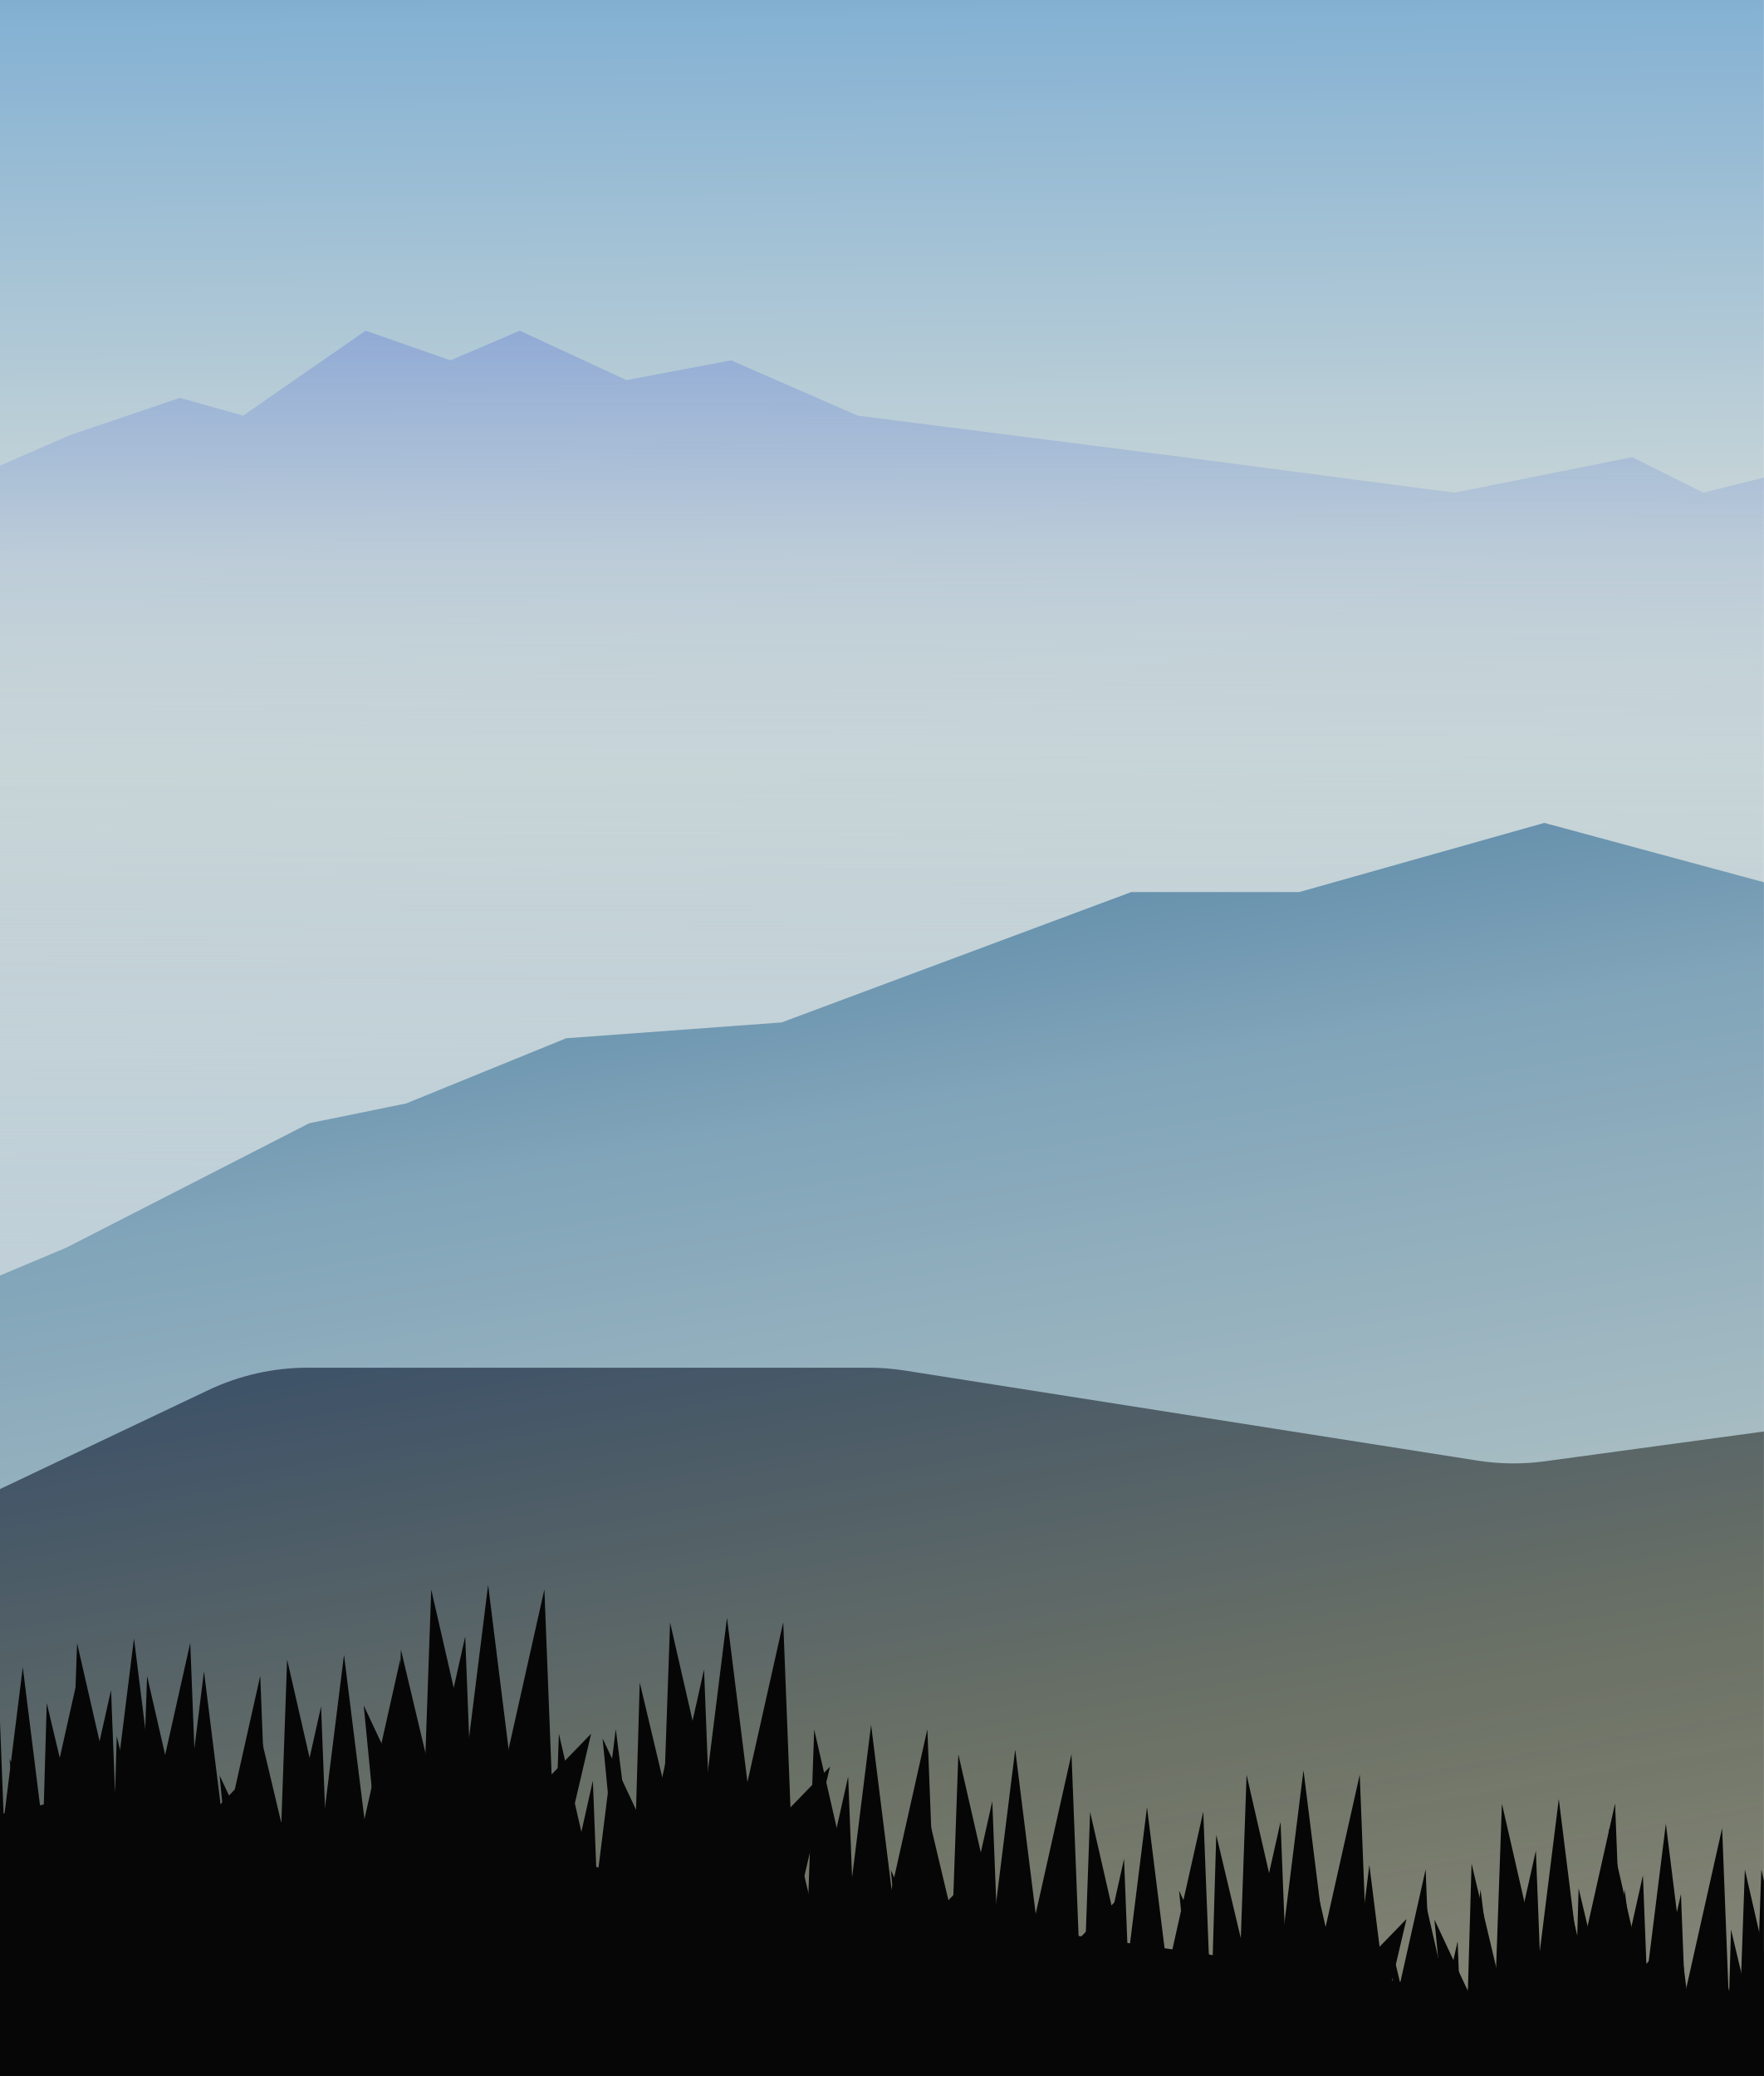
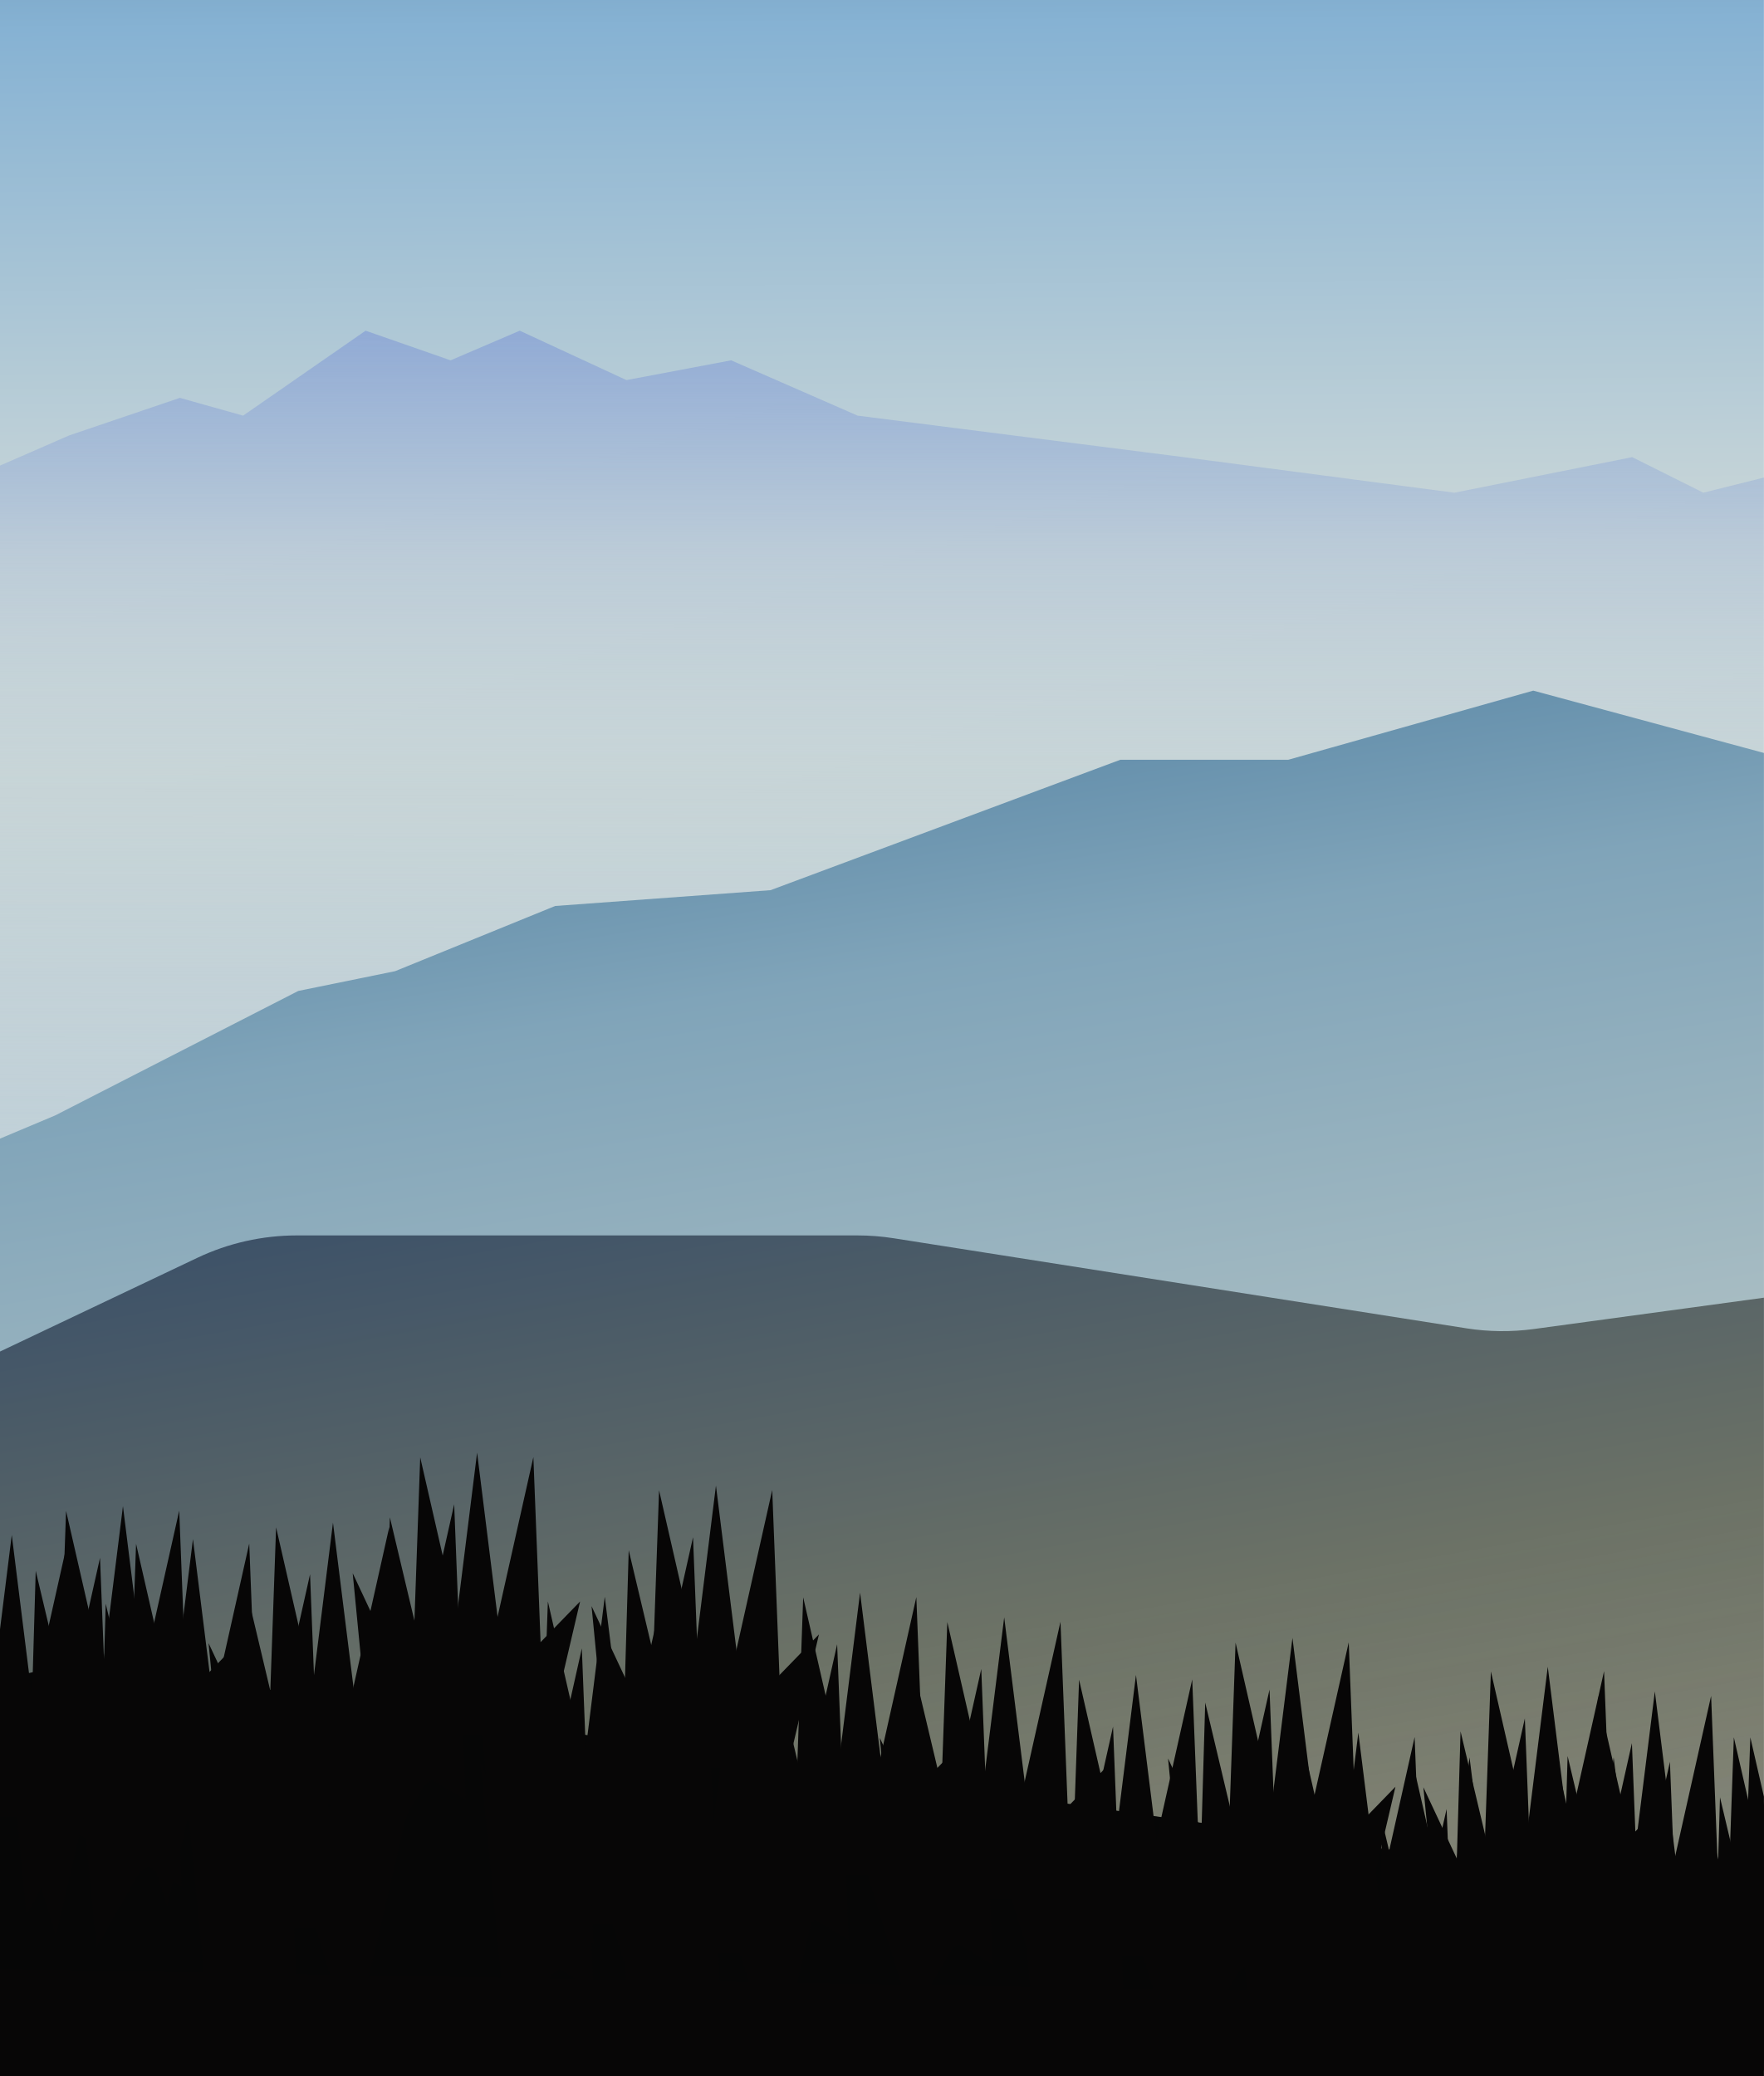
<svg xmlns="http://www.w3.org/2000/svg" width="480" height="565" viewBox="0 0 480 565" fill="none">
  <g clip-path="url(#clip0)">
    <rect width="480" height="565" fill="white" />
    <g clip-path="url(#clip1)">
      <rect width="1294.62" height="728.178" transform="matrix(-1 0 0 1 1255.62 -49)" fill="url(#paint0_linear)" />
      <path d="M1070.59 184.637L770.011 195.928L707.099 179.259L639.886 160.977H603.86L579.125 146.459L556.541 152.374L528.581 134.092L502.233 124.413L463.518 134.092L444.16 124.413L395.767 134.092L322.101 124.413L233.379 113.121L198.966 98.066L170.467 103.443L141.431 90L122.611 98.066L99.49 90L66.152 113.121L48.945 108.282L18.834 118.499L-40.314 144.308L-66.124 139.469L-98.924 151.299H-117.206L-155.384 160.977L-242.492 151.299L-264 434.671H1026.5L1070.59 184.637Z" fill="url(#paint1_linear)" />
      <path d="M1557.78 298.354L1257.31 312.268L1194.26 296.149L1126.89 278.454L1090.86 278.769L1066 264.467L1043.47 270.579L1015.35 252.541L988.92 243.093L950.291 253.109L930.85 243.599L882.542 253.7L808.795 244.665L719.978 234.147L685.435 219.393L656.984 225.018L627.832 211.829L609.083 220.059L585.892 212.195L552.757 235.607L535.509 230.918L505.488 241.397L446.567 267.722L420.716 263.108L388.021 275.223L369.739 275.383L331.648 285.394L223.542 344.412L225.423 560.025L1515.87 548.763L1557.78 298.354Z" fill="url(#paint2_linear)" />
-       <path d="M1375.4 31.627L1334.07 48.699L1321.43 31.627L1304.76 37.376L1262.82 70.103L1247.77 64.799L1239.16 70.103L1230.56 64.799L1213.89 70.103L1195.07 64.799L1102.59 37.376L993.97 101.9L986.98 113.192L980.527 130.399L861.156 169.652L850.402 165.35L816.526 176.104L796.094 185.783L731.569 185.783L700.919 204.065L674.034 212.131L631.555 236.327L607.896 242.78L574.02 239.554L519.712 250.845L420.236 223.96L353.56 242.78L307.854 242.78L212.68 278.269L154.07 282.57L110.515 300.315L84.168 305.692L18.03 339.567L-56.174 370.754L-105.105 384.735L-143.283 384.735L-84.673 671.333L1431.95 258.451L1375.4 31.627Z" fill="url(#paint3_linear)" />
-       <path d="M83.787 372.23C74.399 372.23 65.129 374.32 56.65 378.348L-342.122 567.795L-513.087 623.398C-517.038 624.683 -520.853 626.354 -524.476 628.387L-2506.98 1740.91C-2571.58 1777.16 -2531.91 1875.83 -2460.19 1857.28L3099.73 419.385C3169.08 401.45 3159.88 300.214 3088.43 295.083L1176.18 157.746C1169.18 157.243 1162.15 157.908 1155.37 159.713L859.824 238.425C855.067 239.691 850.475 241.509 846.14 243.841L617.552 366.806C610.884 370.393 603.627 372.753 596.126 373.775L420.399 397.703C414.303 398.533 408.119 398.469 402.041 397.514L246.173 372.998C242.923 372.487 239.638 372.23 236.348 372.23L83.787 372.23Z" fill="url(#paint4_linear)" />
+       <path d="M1372.4 -4.373L1331.07 12.699L1318.43 -4.373L1301.76 1.376L1259.82 34.103L1244.77 28.799L1236.16 34.103L1227.56 28.799L1210.89 34.103L1192.07 28.799L1099.59 1.376L990.97 65.9L983.98 77.192L977.527 94.399L858.156 133.652L847.402 129.35L813.526 140.104L793.094 149.783L728.569 149.783L697.919 168.065L671.034 176.131L628.555 200.327L604.896 206.78L571.02 203.554L516.712 214.845L417.236 187.96L350.56 206.78L304.854 206.78L209.68 242.269L151.07 246.57L107.515 264.315L81.168 269.692L15.03 303.567L-59.174 334.754L-108.105 348.735L-146.283 348.735L-87.673 635.333L1428.95 222.451L1372.4 -4.373Z" fill="url(#paint3_linear)" />
+       <path d="M80.787 336.23C71.399 336.23 62.129 338.32 53.65 342.348L-345.122 531.795L-516.087 587.398C-520.038 588.683 -523.853 590.354 -527.476 592.387L-2509.98 1704.91C-2574.58 1741.16 -2534.91 1839.83 -2463.19 1821.28L3096.73 383.385C3166.08 365.45 3156.88 264.214 3085.43 259.083L1173.18 121.746C1166.18 121.243 1159.15 121.908 1152.37 123.713L856.824 202.425C852.067 203.691 847.475 205.509 843.14 207.841L614.552 330.806C607.884 334.393 600.627 336.753 593.126 337.775L417.399 361.703C411.303 362.533 405.119 362.469 399.041 361.514L243.173 336.998C239.923 336.487 236.638 336.23 233.348 336.23L80.787 336.23Z" fill="url(#paint4_linear)" />
      <path d="M1330.38 428.655C1320.51 426.102 1310.16 425.974 1300.23 428.282L1121.19 469.888L646.954 640.508C642.298 642.183 637.461 643.306 632.543 643.854L374.319 672.604L-1461.77 1104.32C-1534.88 1121.51 -1522.4 1229.12 -1447.3 1229.12L4237.23 1229.12C4308.86 1229.12 4325.3 1128.81 4257.41 1105.95L2443.81 495.328C2434.99 492.358 2425.62 491.371 2416.37 492.439L1847.85 558.107C1840.12 559 1832.29 558.459 1824.76 556.511L1330.38 428.655Z" fill="url(#paint5_linear)" />
-       <path d="M35.429 490.037C27.835 488.952 20.106 489.259 12.621 490.941L-2922.13 1150.54C-2995.12 1166.94 -2984.17 1274.16 -2909.36 1275.47L3069.67 1379.83C3141.29 1381.08 3159.48 1281.07 3092 1257.03L1198.16 582.369C1189.15 579.157 1179.52 578.033 1170.01 579.083L889.654 610.019C884.372 610.602 879.037 610.516 873.777 609.765L35.429 490.037Z" fill="url(#paint6_linear)" />
-       <path d="M51.772 447.124L36.227 516.494L54.91 527.583L51.772 447.124Z" fill="#070606" />
-       <path d="M64.484 486.422L36.283 515.464L48.455 554.997L64.484 486.422Z" fill="#070606" />
-       <path d="M36.458 445.914L26.889 522.648H46.026L36.458 445.914Z" fill="#070606" />
-       <path d="M12.721 463.508L10.371 544.16L28.939 531.766L12.721 463.508Z" fill="#070606" />
-       <path d="M2.609 478.724L10.194 557.031L26.243 529.127L2.609 478.724Z" fill="#070606" />
-       <path d="M20.978 447.195L18.128 527.684L36.778 516.207L20.978 447.195Z" fill="#070606" />
-       <path d="M30.219 459.971L14.675 529.341L33.358 540.43L30.219 459.971Z" fill="#070606" />
-       <path d="M148.141 432.555L132.597 501.925L151.279 513.014L148.141 432.555Z" fill="#070606" />
-       <path d="M160.855 471.853L132.654 500.895L144.826 540.428L160.855 471.853Z" fill="#070606" />
-       <path d="M132.829 431.345L123.261 508.079H142.397L132.829 431.345Z" fill="#070606" />
-       <path d="M109.09 448.939L106.74 529.591L125.308 517.197L109.09 448.939Z" fill="#070606" />
-       <path d="M98.978 464.155L106.563 542.462L122.612 514.558L98.978 464.155Z" fill="#070606" />
-       <path d="M117.349 432.626L114.499 513.115L133.149 501.639L117.349 432.626Z" fill="#070606" />
-       <path d="M126.591 445.402L111.046 514.772L129.729 525.861L126.591 445.402Z" fill="#070606" />
-       <path d="M217.618 491.946L202.073 561.316L220.756 572.405L217.618 491.946Z" fill="#070606" />
-       <path d="M230.332 531.244L202.13 560.286L214.303 599.819L230.332 531.244Z" fill="#070606" />
-       <path d="M202.305 490.736L192.737 567.47H211.873L202.305 490.736Z" fill="#070606" />
-       <path d="M178.567 508.33L176.217 588.982L194.785 576.587L178.567 508.33Z" fill="#070606" />
-       <path d="M168.455 523.546L176.04 601.852L192.089 573.948L168.455 523.546Z" fill="#070606" />
-       <path d="M186.826 492.016L183.976 572.505L202.626 561.029L186.826 492.016Z" fill="#070606" />
-       <path d="M196.067 504.793L180.522 574.163L199.205 585.252L196.067 504.793Z" fill="#070606" />
-       <path d="M102.198 485.222L86.653 554.592L105.336 565.681L102.198 485.222Z" fill="#070606" />
-       <path d="M114.912 524.52L86.71 553.562L98.883 593.095L114.912 524.52Z" fill="#070606" />
-       <path d="M86.885 484.012L77.317 560.746H96.453L86.885 484.012Z" fill="#070606" />
-       <path d="M63.147 501.606L60.797 582.258L79.365 569.863L63.147 501.606Z" fill="#070606" />
-       <path d="M53.035 516.822L60.62 595.128L76.669 567.224L53.035 516.822Z" fill="#070606" />
-       <path d="M71.406 485.293L68.556 565.782L87.206 554.305L71.406 485.293Z" fill="#070606" />
-       <path d="M80.647 498.068L65.103 567.439L83.785 578.528L80.647 498.068Z" fill="#070606" />
-       <path d="M2.853 499.867L-25.348 528.909L-13.176 568.442L2.853 499.867Z" fill="#070606" />
-       <path d="M70.821 456.087L55.276 525.457L73.959 536.546L70.821 456.087Z" fill="#070606" />
-       <path d="M83.535 495.385L55.334 524.427L67.506 563.96L83.535 495.385Z" fill="#070606" />
-       <path d="M55.508 454.877L45.94 531.611H65.076L55.508 454.877Z" fill="#070606" />
-       <path d="M31.77 472.471L29.42 553.123L47.988 540.729L31.77 472.471Z" fill="#070606" />
-       <path d="M21.658 487.687L29.243 565.994L45.292 538.09L21.658 487.687Z" fill="#070606" />
-       <path d="M40.029 456.158L37.179 536.647L55.829 525.171L40.029 456.158Z" fill="#070606" />
-       <path d="M49.27 468.934L33.726 538.304L52.408 549.393L49.27 468.934Z" fill="#070606" />
-       <path d="M252.356 470.654L236.812 540.025L255.494 551.114L252.356 470.654Z" fill="#070606" />
-       <path d="M265.07 509.952L236.869 538.994L249.041 578.528L265.07 509.952Z" fill="#070606" />
-       <path d="M237.043 469.445L227.475 546.179H246.612L237.043 469.445Z" fill="#070606" />
-       <path d="M213.305 487.039L210.955 567.691L229.523 555.296L213.305 487.039Z" fill="#070606" />
-       <path d="M203.193 502.255L210.778 580.561L226.827 552.657L203.193 502.255Z" fill="#070606" />
-       <path d="M221.564 470.725L218.714 551.214L237.364 539.738L221.564 470.725Z" fill="#070606" />
-       <path d="M230.805 483.501L215.261 552.872L233.943 563.961L230.805 483.501Z" fill="#070606" />
-       <path d="M291.579 477.377L276.034 546.747L294.717 557.836L291.579 477.377Z" fill="#070606" />
-       <path d="M304.291 516.675L276.089 545.717L288.262 585.25L304.291 516.675Z" fill="#070606" />
-       <path d="M276.264 476.167L266.696 552.901H285.832L276.264 476.167Z" fill="#070606" />
-       <path d="M252.528 493.762L250.178 574.413L268.745 562.019L252.528 493.762Z" fill="#070606" />
-       <path d="M242.416 508.977L250.001 587.284L266.05 559.38L242.416 508.977Z" fill="#070606" />
-       <path d="M260.785 477.448L257.935 557.937L276.585 546.461L260.785 477.448Z" fill="#070606" />
-       <path d="M270.026 490.224L254.481 559.594L273.164 570.683L270.026 490.224Z" fill="#070606" />
-       <path d="M387.95 508.756L372.405 578.126L391.088 589.215L387.95 508.756Z" fill="#070606" />
-       <path d="M400.664 548.054L372.462 577.096L384.635 616.629L400.664 548.054Z" fill="#070606" />
-       <path d="M372.637 507.546L363.069 584.28H382.205L372.637 507.546Z" fill="#070606" />
-       <path d="M348.899 525.14L346.549 605.792L365.117 593.398L348.899 525.14Z" fill="#070606" />
-       <path d="M338.787 540.356L346.372 618.662L362.421 590.758L338.787 540.356Z" fill="#070606" />
-       <path d="M357.158 508.827L354.308 589.316L372.958 577.84L357.158 508.827Z" fill="#070606" />
-       <path d="M366.399 521.603L350.854 590.973L369.537 602.062L366.399 521.603Z" fill="#070606" />
-       <path d="M213.139 441.52L197.595 510.89L216.277 521.979L213.139 441.52Z" fill="#070606" />
-       <path d="M225.853 480.818L197.652 509.86L209.824 549.393L225.853 480.818Z" fill="#070606" />
-       <path d="M197.827 440.31L188.259 517.044H207.395L197.827 440.31Z" fill="#070606" />
-       <path d="M174.088 457.904L171.738 538.556L190.306 526.162L174.088 457.904Z" fill="#070606" />
-       <path d="M163.976 473.12L171.561 551.427L187.61 523.523L163.976 473.12Z" fill="#070606" />
-       <path d="M182.348 441.591L179.497 522.08L198.148 510.603L182.348 441.591Z" fill="#070606" />
-       <path d="M191.589 454.367L176.044 523.737L194.727 534.826L191.589 454.367Z" fill="#070606" />
-       <path d="M457.425 515.48L441.88 584.85L460.563 595.939L457.425 515.48Z" fill="#070606" />
-       <path d="M470.136 554.778L441.935 583.82L454.107 623.353L470.136 554.778Z" fill="#070606" />
-       <path d="M442.11 514.27L432.542 591.004H451.678L442.11 514.27Z" fill="#070606" />
-       <path d="M418.374 531.864L416.023 612.516L434.591 600.121L418.374 531.864Z" fill="#070606" />
-       <path d="M408.261 547.08L415.847 625.386L431.896 597.482L408.261 547.08Z" fill="#070606" />
-       <path d="M426.631 515.551L423.78 596.04L442.431 584.563L426.631 515.551Z" fill="#070606" />
-       <path d="M435.872 528.327L420.327 597.697L439.01 608.786L435.872 528.327Z" fill="#070606" />
-       <path d="M466.561 525.14L464.211 605.792L482.779 593.398L466.561 525.14Z" fill="#070606" />
-       <path d="M456.449 540.356L464.034 618.662L480.083 590.758L456.449 540.356Z" fill="#070606" />
-       <path d="M474.818 508.827L471.968 589.316L490.618 577.84L474.818 508.827Z" fill="#070606" />
-       <path d="M484.059 521.603L468.515 590.973L487.197 602.062L484.059 521.603Z" fill="#070606" />
-       <path d="M370.018 482.982L354.474 552.352L373.156 563.441L370.018 482.982Z" fill="#070606" />
-       <path d="M382.732 522.28L354.531 551.322L366.703 590.856L382.732 522.28Z" fill="#070606" />
-       <path d="M354.706 481.773L345.137 558.507H364.274L354.706 481.773Z" fill="#070606" />
-       <path d="M330.967 499.367L328.617 580.019L347.185 567.624L330.967 499.367Z" fill="#070606" />
-       <path d="M320.855 514.583L328.44 592.889L344.489 564.985L320.855 514.583Z" fill="#070606" />
-       <path d="M339.226 483.053L336.376 563.542L355.026 552.066L339.226 483.053Z" fill="#070606" />
-       <path d="M348.467 495.829L332.923 565.199L351.606 576.288L348.467 495.829Z" fill="#070606" />
-       <path d="M418.206 515.48L402.661 584.85L421.344 595.939L418.206 515.48Z" fill="#070606" />
-       <path d="M430.92 554.778L402.718 583.82L414.89 623.353L430.92 554.778Z" fill="#070606" />
-       <path d="M402.893 514.27L393.325 591.004H412.461L402.893 514.27Z" fill="#070606" />
-       <path d="M379.155 531.864L376.805 612.516L395.372 600.121L379.155 531.864Z" fill="#070606" />
-       <path d="M369.043 547.08L376.628 625.386L392.677 597.482L369.043 547.08Z" fill="#070606" />
-       <path d="M387.414 515.551L384.564 596.04L403.214 584.563L387.414 515.551Z" fill="#070606" />
-       <path d="M396.655 528.327L381.11 597.697L399.793 608.786L396.655 528.327Z" fill="#070606" />
-       <path d="M182.882 484.101L167.337 553.472L186.02 564.561L182.882 484.101Z" fill="#070606" />
-       <path d="M195.595 523.4L167.394 552.442L179.566 591.975L195.595 523.4Z" fill="#070606" />
-       <path d="M167.569 482.892L158.001 559.626H177.137L167.569 482.892Z" fill="#070606" />
-       <path d="M143.831 500.486L141.48 581.138L160.048 568.743L143.831 500.486Z" fill="#070606" />
-       <path d="M133.718 515.702L141.304 594.008L157.353 566.104L133.718 515.702Z" fill="#070606" />
-       <path d="M152.09 484.172L149.239 564.661L167.89 553.185L152.09 484.172Z" fill="#070606" />
-       <path d="M161.331 496.948L145.786 566.319L164.469 577.408L161.331 496.948Z" fill="#070606" />
-       <path d="M182.882 471.775L167.337 541.146L186.02 552.235L182.882 471.775Z" fill="#070606" />
-       <path d="M195.595 511.074L167.394 540.116L179.566 579.649L195.595 511.074Z" fill="#070606" />
-       <path d="M167.569 470.566L158.001 547.3H177.137L167.569 470.566Z" fill="#070606" />
-       <path d="M143.831 488.16L141.48 568.812L160.048 556.417L143.831 488.16Z" fill="#070606" />
-       <path d="M133.718 503.376L141.304 581.682L157.353 553.778L133.718 503.376Z" fill="#070606" />
-       <path d="M152.09 471.846L149.239 552.336L167.89 540.859L152.09 471.846Z" fill="#070606" />
-       <path d="M161.331 484.622L145.786 553.993L164.469 565.082L161.331 484.622Z" fill="#070606" />
-       <path d="M108.923 451.605L93.378 520.976L112.061 532.065L108.923 451.605Z" fill="#070606" />
-       <path d="M121.636 490.903L93.435 519.945L105.607 559.479L121.636 490.903Z" fill="#070606" />
-       <path d="M93.61 450.396L84.042 527.13H103.178L93.61 450.396Z" fill="#070606" />
-       <path d="M69.872 467.99L67.521 548.642L86.089 536.247L69.872 467.99Z" fill="#070606" />
-       <path d="M59.76 483.206L67.345 561.512L83.394 533.608L59.76 483.206Z" fill="#070606" />
-       <path d="M78.131 451.676L75.281 532.165L93.931 520.689L78.131 451.676Z" fill="#070606" />
-       <path d="M87.372 464.452L71.827 533.823L90.51 544.912L87.372 464.452Z" fill="#070606" />
-       <path d="M21.514 454.966L5.97 524.336L24.652 535.425L21.514 454.966Z" fill="#070606" />
-       <path d="M34.228 494.264L6.027 523.306L18.199 562.839L34.228 494.264Z" fill="#070606" />
-       <path d="M6.202 453.757L-3.366 530.49H15.77L6.202 453.757Z" fill="#070606" />
-       <path d="M-9.277 455.037L-12.128 535.526L6.523 524.05L-9.277 455.037Z" fill="#070606" />
-       <path d="M-0.036 467.813L-15.581 537.183L3.102 548.273L-0.036 467.813Z" fill="#070606" />
-       <path d="M327.434 493.067L311.89 562.437L330.572 573.526L327.434 493.067Z" fill="#070606" />
-       <path d="M340.148 532.365L311.947 561.407L324.119 600.94L340.148 532.365Z" fill="#070606" />
-       <path d="M312.122 491.857L302.553 568.591H321.69L312.122 491.857Z" fill="#070606" />
-       <path d="M288.383 509.452L286.033 590.104L304.601 577.709L288.383 509.452Z" fill="#070606" />
-       <path d="M278.271 524.667L285.856 602.974L301.905 575.07L278.271 524.667Z" fill="#070606" />
-       <path d="M296.642 493.138L293.792 573.627L312.442 562.151L296.642 493.138Z" fill="#070606" />
-       <path d="M305.883 505.914L290.339 575.284L309.022 586.373L305.883 505.914Z" fill="#070606" />
-       <path d="M468.632 497.548L453.087 566.918L471.77 578.007L468.632 497.548Z" fill="#070606" />
-       <path d="M481.343 536.846L453.142 565.888L465.314 605.421L481.343 536.846Z" fill="#070606" />
-       <path d="M453.317 496.338L443.749 573.072H462.885L453.317 496.338Z" fill="#070606" />
-       <path d="M429.581 513.932L427.23 594.584L445.798 582.19L429.581 513.932Z" fill="#070606" />
-       <path d="M419.468 529.149L427.054 607.456L443.103 579.552L419.468 529.149Z" fill="#070606" />
-       <path d="M437.838 497.619L434.988 578.108L453.638 566.632L437.838 497.619Z" fill="#070606" />
-       <path d="M447.079 510.395L431.534 579.765L450.217 590.854L447.079 510.395Z" fill="#070606" />
-       <path d="M439.499 490.823L423.954 560.193L442.637 571.283L439.499 490.823Z" fill="#070606" />
-       <path d="M452.211 530.121L424.009 559.163L436.182 598.697L452.211 530.121Z" fill="#070606" />
-       <path d="M424.184 489.614L414.616 566.348H433.752L424.184 489.614Z" fill="#070606" />
-       <path d="M400.448 507.208L398.098 587.86L416.665 575.465L400.448 507.208Z" fill="#070606" />
-       <path d="M390.336 522.424L397.921 600.73L413.97 572.826L390.336 522.424Z" fill="#070606" />
-       <path d="M408.705 490.894L405.855 571.383L424.505 559.907L408.705 490.894Z" fill="#070606" />
-       <path d="M417.946 503.67L402.401 573.041L421.084 584.13L417.946 503.67Z" fill="#070606" />
-       <path d="M471.045 525.14L468.695 605.792L487.263 593.398L471.045 525.14Z" fill="#070606" />
-       <path d="M460.933 540.356L468.519 618.662L484.568 590.758L460.933 540.356Z" fill="#070606" />
-       <path d="M479.303 508.827L476.452 589.316L495.103 577.84L479.303 508.827Z" fill="#070606" />
-       <path d="M488.544 521.603L472.999 590.973L491.682 602.062L488.544 521.603Z" fill="#070606" />
+       <path d="M32.429 454.037C24.835 452.952 17.106 453.259 9.621 454.941L-2925.13 1114.54C-2998.12 1130.94 -2987.17 1238.16 -2912.36 1239.47L3066.67 1343.83C3138.29 1345.08 3156.48 1245.07 3089 1221.03L1195.16 546.369C1186.15 543.157 1176.52 542.033 1167.01 543.083L886.654 574.019C881.372 574.602 876.037 574.516 870.777 573.765L32.429 454.037Z" fill="url(#paint6_linear)" />
+       <path d="M48.772 411.124L33.227 480.494L51.91 491.583L48.772 411.124Z" fill="#070606" />
+       <path d="M61.484 450.422L33.283 479.464L45.455 518.997L61.484 450.422Z" fill="#070606" />
+       <path d="M33.458 409.914L23.889 486.648H43.026L33.458 409.914Z" fill="#070606" />
+       <path d="M9.721 427.508L7.371 508.16L25.939 495.766L9.721 427.508Z" fill="#070606" />
+       <path d="M-0.391 442.724L7.194 521.031L23.243 493.127L-0.391 442.724Z" fill="#070606" />
+       <path d="M17.978 411.195L15.128 491.684L33.778 480.207L17.978 411.195Z" fill="#070606" />
+       <path d="M27.219 423.971L11.675 493.341L30.358 504.43L27.219 423.971Z" fill="#070606" />
+       <path d="M145.141 396.555L129.597 465.925L148.279 477.014L145.141 396.555Z" fill="#070606" />
+       <path d="M157.855 435.853L129.654 464.895L141.826 504.428L157.855 435.853Z" fill="#070606" />
+       <path d="M129.829 395.345L120.261 472.079H139.397L129.829 395.345Z" fill="#070606" />
+       <path d="M106.09 412.939L103.74 493.591L122.308 481.197L106.09 412.939Z" fill="#070606" />
+       <path d="M95.978 428.155L103.563 506.462L119.612 478.558L95.978 428.155Z" fill="#070606" />
+       <path d="M114.349 396.626L111.499 477.115L130.149 465.639L114.349 396.626Z" fill="#070606" />
+       <path d="M123.591 409.402L108.046 478.772L126.729 489.861L123.591 409.402Z" fill="#070606" />
+       <path d="M214.618 455.946L199.073 525.316L217.756 536.405L214.618 455.946Z" fill="#070606" />
+       <path d="M227.332 495.244L199.13 524.286L211.303 563.819L227.332 495.244Z" fill="#070606" />
+       <path d="M199.305 454.736L189.737 531.47H208.873L199.305 454.736Z" fill="#070606" />
+       <path d="M175.567 472.33L173.217 552.982L191.785 540.587L175.567 472.33Z" fill="#070606" />
+       <path d="M165.455 487.546L173.04 565.852L189.089 537.948L165.455 487.546Z" fill="#070606" />
+       <path d="M183.826 456.016L180.976 536.505L199.626 525.029L183.826 456.016Z" fill="#070606" />
+       <path d="M193.067 468.793L177.522 538.163L196.205 549.252L193.067 468.793Z" fill="#070606" />
+       <path d="M99.198 449.222L83.653 518.592L102.336 529.681L99.198 449.222Z" fill="#070606" />
+       <path d="M111.912 488.52L83.71 517.562L95.883 557.095L111.912 488.52Z" fill="#070606" />
+       <path d="M83.885 448.012L74.317 524.746H93.453L83.885 448.012Z" fill="#070606" />
+       <path d="M60.147 465.606L57.797 546.258L76.365 533.863L60.147 465.606Z" fill="#070606" />
+       <path d="M50.035 480.822L57.62 559.128L73.669 531.224L50.035 480.822Z" fill="#070606" />
+       <path d="M68.406 449.293L65.556 529.782L84.206 518.305L68.406 449.293Z" fill="#070606" />
+       <path d="M77.647 462.068L62.102 531.439L80.785 542.528L77.647 462.068Z" fill="#070606" />
+       <path d="M-0.147 463.867L-28.348 492.909L-16.176 532.442L-0.147 463.867Z" fill="#070606" />
+       <path d="M67.821 420.087L52.276 489.457L70.959 500.546L67.821 420.087Z" fill="#070606" />
+       <path d="M80.535 459.385L52.334 488.427L64.506 527.96L80.535 459.385Z" fill="#070606" />
+       <path d="M52.508 418.877L42.94 495.611H62.076L52.508 418.877Z" fill="#070606" />
+       <path d="M28.77 436.471L26.42 517.123L44.988 504.729L28.77 436.471Z" fill="#070606" />
+       <path d="M18.658 451.687L26.243 529.994L42.292 502.09L18.658 451.687Z" fill="#070606" />
+       <path d="M37.029 420.158L34.179 500.647L52.829 489.171L37.029 420.158Z" fill="#070606" />
+       <path d="M46.27 432.934L30.726 502.304L49.408 513.393L46.27 432.934Z" fill="#070606" />
+       <path d="M249.356 434.654L233.812 504.025L252.494 515.114L249.356 434.654Z" fill="#070606" />
+       <path d="M262.07 473.952L233.869 502.994L246.041 542.528L262.07 473.952Z" fill="#070606" />
+       <path d="M234.043 433.445L224.475 510.179H243.612L234.043 433.445Z" fill="#070606" />
+       <path d="M210.305 451.039L207.955 531.691L226.523 519.296L210.305 451.039Z" fill="#070606" />
+       <path d="M200.193 466.255L207.778 544.561L223.827 516.657L200.193 466.255Z" fill="#070606" />
+       <path d="M218.564 434.725L215.714 515.214L234.364 503.738L218.564 434.725Z" fill="#070606" />
+       <path d="M227.805 447.501L212.261 516.872L230.943 527.961L227.805 447.501Z" fill="#070606" />
+       <path d="M288.579 441.377L273.034 510.747L291.717 521.836L288.579 441.377Z" fill="#070606" />
+       <path d="M301.291 480.675L273.089 509.717L285.262 549.25L301.291 480.675Z" fill="#070606" />
+       <path d="M273.264 440.167L263.696 516.901H282.832L273.264 440.167Z" fill="#070606" />
+       <path d="M249.528 457.762L247.178 538.413L265.745 526.019L249.528 457.762Z" fill="#070606" />
+       <path d="M239.416 472.977L247.001 551.284L263.05 523.38L239.416 472.977Z" fill="#070606" />
+       <path d="M257.785 441.448L254.935 521.937L273.585 510.461L257.785 441.448Z" fill="#070606" />
+       <path d="M267.026 454.224L251.481 523.594L270.164 534.683L267.026 454.224Z" fill="#070606" />
+       <path d="M384.95 472.756L369.405 542.126L388.088 553.215L384.95 472.756Z" fill="#070606" />
+       <path d="M397.664 512.054L369.462 541.096L381.635 580.629L397.664 512.054Z" fill="#070606" />
+       <path d="M369.637 471.546L360.069 548.28H379.205L369.637 471.546Z" fill="#070606" />
+       <path d="M345.899 489.14L343.549 569.792L362.117 557.398L345.899 489.14Z" fill="#070606" />
+       <path d="M335.787 504.356L343.372 582.662L359.421 554.758L335.787 504.356Z" fill="#070606" />
+       <path d="M354.158 472.827L351.308 553.316L369.958 541.84L354.158 472.827Z" fill="#070606" />
+       <path d="M363.399 485.603L347.854 554.973L366.537 566.062L363.399 485.603Z" fill="#070606" />
+       <path d="M210.139 405.52L194.595 474.89L213.277 485.979L210.139 405.52Z" fill="#070606" />
+       <path d="M222.853 444.818L194.652 473.86L206.824 513.393L222.853 444.818Z" fill="#070606" />
+       <path d="M194.827 404.31L185.259 481.044H204.395L194.827 404.31Z" fill="#070606" />
+       <path d="M171.088 421.904L168.738 502.556L187.306 490.162L171.088 421.904Z" fill="#070606" />
+       <path d="M160.976 437.12L168.561 515.427L184.61 487.523L160.976 437.12Z" fill="#070606" />
+       <path d="M179.348 405.591L176.497 486.08L195.148 474.603L179.348 405.591Z" fill="#070606" />
+       <path d="M188.589 418.367L173.044 487.737L191.727 498.826L188.589 418.367Z" fill="#070606" />
+       <path d="M454.425 479.48L438.88 548.85L457.563 559.939L454.425 479.48Z" fill="#070606" />
+       <path d="M467.136 518.778L438.935 547.82L451.107 587.353L467.136 518.778Z" fill="#070606" />
+       <path d="M439.11 478.27L429.542 555.004H448.678L439.11 478.27Z" fill="#070606" />
+       <path d="M415.374 495.864L413.023 576.516L431.591 564.121L415.374 495.864Z" fill="#070606" />
+       <path d="M405.261 511.08L412.847 589.386L428.896 561.482L405.261 511.08Z" fill="#070606" />
+       <path d="M423.631 479.551L420.78 560.04L439.431 548.563L423.631 479.551Z" fill="#070606" />
+       <path d="M432.872 492.327L417.327 561.697L436.01 572.786L432.872 492.327Z" fill="#070606" />
+       <path d="M487.297 471.546L477.729 548.28H496.866L487.297 471.546Z" fill="#070606" />
+       <path d="M463.561 489.14L461.211 569.792L479.779 557.398L463.561 489.14Z" fill="#070606" />
+       <path d="M453.449 504.356L461.034 582.662L477.083 554.758L453.449 504.356Z" fill="#070606" />
+       <path d="M471.818 472.827L468.968 553.316L487.618 541.84L471.818 472.827Z" fill="#070606" />
+       <path d="M481.059 485.603L465.515 554.973L484.197 566.062L481.059 485.603Z" fill="#070606" />
+       <path d="M367.018 446.982L351.474 516.352L370.156 527.441L367.018 446.982Z" fill="#070606" />
+       <path d="M379.732 486.28L351.531 515.322L363.703 554.856L379.732 486.28Z" fill="#070606" />
+       <path d="M351.706 445.773L342.137 522.507H361.274L351.706 445.773Z" fill="#070606" />
+       <path d="M327.967 463.367L325.617 544.019L344.185 531.624L327.967 463.367Z" fill="#070606" />
+       <path d="M317.855 478.583L325.44 556.889L341.489 528.985L317.855 478.583Z" fill="#070606" />
+       <path d="M336.226 447.053L333.376 527.542L352.026 516.066L336.226 447.053Z" fill="#070606" />
+       <path d="M345.467 459.829L329.923 529.199L348.606 540.288L345.467 459.829Z" fill="#070606" />
+       <path d="M415.206 479.48L399.661 548.85L418.344 559.939L415.206 479.48Z" fill="#070606" />
+       <path d="M427.92 518.778L399.718 547.82L411.89 587.353L427.92 518.778Z" fill="#070606" />
+       <path d="M399.893 478.27L390.325 555.004H409.461L399.893 478.27Z" fill="#070606" />
+       <path d="M376.155 495.864L373.805 576.516L392.372 564.121L376.155 495.864Z" fill="#070606" />
+       <path d="M366.043 511.08L373.628 589.386L389.677 561.482L366.043 511.08Z" fill="#070606" />
+       <path d="M384.414 479.551L381.564 560.04L400.214 548.563L384.414 479.551Z" fill="#070606" />
+       <path d="M393.655 492.327L378.11 561.697L396.793 572.786L393.655 492.327Z" fill="#070606" />
+       <path d="M179.882 448.101L164.337 517.472L183.02 528.561L179.882 448.101Z" fill="#070606" />
+       <path d="M192.595 487.4L164.394 516.442L176.566 555.975L192.595 487.4Z" fill="#070606" />
+       <path d="M164.569 446.892L155.001 523.626H174.137L164.569 446.892Z" fill="#070606" />
+       <path d="M140.831 464.486L138.48 545.138L157.048 532.743L140.831 464.486Z" fill="#070606" />
+       <path d="M130.718 479.702L138.304 558.008L154.353 530.104L130.718 479.702Z" fill="#070606" />
+       <path d="M149.09 448.172L146.239 528.661L164.89 517.185L149.09 448.172Z" fill="#070606" />
+       <path d="M158.331 460.948L142.786 530.319L161.469 541.408L158.331 460.948Z" fill="#070606" />
+       <path d="M179.882 435.775L164.337 505.146L183.02 516.235L179.882 435.775Z" fill="#070606" />
+       <path d="M192.595 475.074L164.394 504.116L176.566 543.649L192.595 475.074Z" fill="#070606" />
+       <path d="M164.569 434.566L155.001 511.3H174.137L164.569 434.566Z" fill="#070606" />
+       <path d="M140.831 452.16L138.48 532.812L157.048 520.417L140.831 452.16Z" fill="#070606" />
+       <path d="M130.718 467.376L138.304 545.682L154.353 517.778L130.718 467.376Z" fill="#070606" />
+       <path d="M149.09 435.846L146.239 516.336L164.89 504.859L149.09 435.846Z" fill="#070606" />
+       <path d="M158.331 448.622L142.786 517.993L161.469 529.082L158.331 448.622Z" fill="#070606" />
+       <path d="M105.923 415.605L90.378 484.976L109.061 496.065L105.923 415.605Z" fill="#070606" />
+       <path d="M118.636 454.903L90.435 483.945L102.607 523.479L118.636 454.903Z" fill="#070606" />
+       <path d="M90.61 414.396L81.042 491.13H100.178L90.61 414.396Z" fill="#070606" />
+       <path d="M66.872 431.99L64.521 512.642L83.089 500.247L66.872 431.99Z" fill="#070606" />
+       <path d="M56.76 447.206L64.345 525.512L80.394 497.608L56.76 447.206Z" fill="#070606" />
+       <path d="M75.131 415.676L72.281 496.165L90.931 484.689L75.131 415.676Z" fill="#070606" />
+       <path d="M84.372 428.452L68.827 497.823L87.51 508.912L84.372 428.452Z" fill="#070606" />
+       <path d="M18.514 418.966L2.97 488.336L21.652 499.425L18.514 418.966Z" fill="#070606" />
+       <path d="M31.228 458.264L3.027 487.306L15.199 526.839L31.228 458.264Z" fill="#070606" />
+       <path d="M3.202 417.757L-6.366 494.49H12.77L3.202 417.757Z" fill="#070606" />
+       <path d="M-12.277 419.037L-15.128 499.526L3.523 488.05L-12.277 419.037Z" fill="#070606" />
+       <path d="M-3.036 431.813L-18.581 501.183L0.102 512.273L-3.036 431.813Z" fill="#070606" />
+       <path d="M324.434 457.067L308.89 526.437L327.572 537.526L324.434 457.067Z" fill="#070606" />
+       <path d="M337.148 496.365L308.947 525.407L321.119 564.94L337.148 496.365Z" fill="#070606" />
+       <path d="M309.122 455.857L299.553 532.591H318.69L309.122 455.857Z" fill="#070606" />
+       <path d="M285.383 473.452L283.033 554.104L301.601 541.709L285.383 473.452Z" fill="#070606" />
+       <path d="M275.271 488.667L282.856 566.974L298.905 539.07L275.271 488.667Z" fill="#070606" />
+       <path d="M293.642 457.138L290.792 537.627L309.442 526.151L293.642 457.138Z" fill="#070606" />
+       <path d="M302.883 469.914L287.339 539.284L306.022 550.373L302.883 469.914Z" fill="#070606" />
+       <path d="M465.632 461.548L450.087 530.918L468.77 542.007L465.632 461.548Z" fill="#070606" />
+       <path d="M478.343 500.846L450.142 529.888L462.314 569.421L478.343 500.846Z" fill="#070606" />
+       <path d="M450.317 460.338L440.749 537.072H459.885L450.317 460.338Z" fill="#070606" />
+       <path d="M426.581 477.932L424.23 558.584L442.798 546.19L426.581 477.932Z" fill="#070606" />
+       <path d="M416.468 493.149L424.054 571.456L440.103 543.552L416.468 493.149Z" fill="#070606" />
+       <path d="M434.838 461.619L431.988 542.108L450.638 530.632L434.838 461.619Z" fill="#070606" />
+       <path d="M444.079 474.395L428.534 543.765L447.217 554.854L444.079 474.395Z" fill="#070606" />
+       <path d="M436.499 454.823L420.954 524.193L439.637 535.283L436.499 454.823Z" fill="#070606" />
+       <path d="M449.211 494.121L421.009 523.163L433.182 562.697L449.211 494.121Z" fill="#070606" />
+       <path d="M421.184 453.614L411.616 530.348H430.752L421.184 453.614Z" fill="#070606" />
+       <path d="M397.448 471.208L395.098 551.86L413.665 539.465L397.448 471.208Z" fill="#070606" />
+       <path d="M387.336 486.424L394.921 564.73L410.97 536.826L387.336 486.424Z" fill="#070606" />
+       <path d="M405.705 454.894L402.855 535.383L421.505 523.907L405.705 454.894Z" fill="#070606" />
+       <path d="M414.946 467.67L399.401 537.041L418.084 548.13L414.946 467.67Z" fill="#070606" />
+       <path d="M468.045 489.14L465.695 569.792L484.263 557.398L468.045 489.14Z" fill="#070606" />
+       <path d="M457.933 504.356L465.519 582.662L481.568 554.758L457.933 504.356Z" fill="#070606" />
+       <path d="M476.303 472.827L473.452 553.316L492.103 541.84L476.303 472.827Z" fill="#070606" />
+       <path d="M485.544 485.603L469.999 554.973L488.682 566.062L485.544 485.603Z" fill="#070606" />
    </g>
  </g>
  <defs>
    <linearGradient id="paint0_linear" x1="823.053" y1="-36.641" x2="819.714" y2="422.534" gradientUnits="userSpaceOnUse">
      <stop stop-color="#557C99" />
      <stop offset="0.197" stop-color="#86B2D3" />
      <stop offset="0.507" stop-color="#CBD7D8" />
      <stop offset="1" stop-color="#BECED6" />
    </linearGradient>
    <linearGradient id="paint1_linear" x1="403.832" y1="42.682" x2="403.295" y2="434.671" gradientUnits="userSpaceOnUse">
      <stop stop-color="#718DD3" />
      <stop offset="0.443" stop-color="#BED1DA" stop-opacity="0" />
      <stop offset="1" stop-color="#C2D0D9" />
    </linearGradient>
    <linearGradient id="paint2_linear" x1="889.81" y1="162.223" x2="892.693" y2="554.202" gradientUnits="userSpaceOnUse">
      <stop stop-color="#718DD3" />
      <stop offset="0.265" stop-color="#BED1DA" stop-opacity="0" />
      <stop offset="1" stop-color="#C2D0D9" />
    </linearGradient>
-     <linearGradient id="paint3_linear" x1="602.361" y1="25.158" x2="677.719" y2="481.247" gradientUnits="userSpaceOnUse">
+     <linearGradient id="paint3_linear" x1="599.361" y1="-10.842" x2="674.719" y2="445.247" gradientUnits="userSpaceOnUse">
      <stop offset="0.264" stop-color="#5080A2" />
      <stop offset="0.46" stop-color="#80A4B9" />
      <stop offset="0.957" stop-color="#C6CFCA" />
    </linearGradient>
-     <linearGradient id="paint4_linear" x1="128.91" y1="357.552" x2="270.923" y2="1150.97" gradientUnits="userSpaceOnUse">
+     <linearGradient id="paint4_linear" x1="125.91" y1="321.552" x2="267.923" y2="1114.97" gradientUnits="userSpaceOnUse">
      <stop stop-color="#3C5168" />
      <stop offset="0.181" stop-color="#6C7266" />
      <stop offset="0.516" stop-color="#8E846A" stop-opacity="0.58" />
    </linearGradient>
    <linearGradient id="paint5_linear" x1="1180.34" y1="591.947" x2="466.804" y2="705.942" gradientUnits="userSpaceOnUse">
      <stop offset="0.229" stop-color="#3B2F19" />
      <stop offset="1" stop-color="#887449" />
    </linearGradient>
-     <linearGradient id="paint6_linear" x1="23.942" y1="488.396" x2="9.315" y2="1326.41" gradientUnits="userSpaceOnUse">
+     <linearGradient id="paint6_linear" x1="20.942" y1="452.396" x2="6.315" y2="1290.41" gradientUnits="userSpaceOnUse">
      <stop stop-color="#060606" />
      <stop offset="1" stop-color="#0B0804" />
    </linearGradient>
    <clipPath id="clip0">
      <rect width="480" height="565" fill="white" />
    </clipPath>
    <clipPath id="clip1">
      <rect width="1294.62" height="728.178" fill="white" transform="matrix(-1 0 0 1 1255.62 -49)" />
    </clipPath>
  </defs>
</svg>
